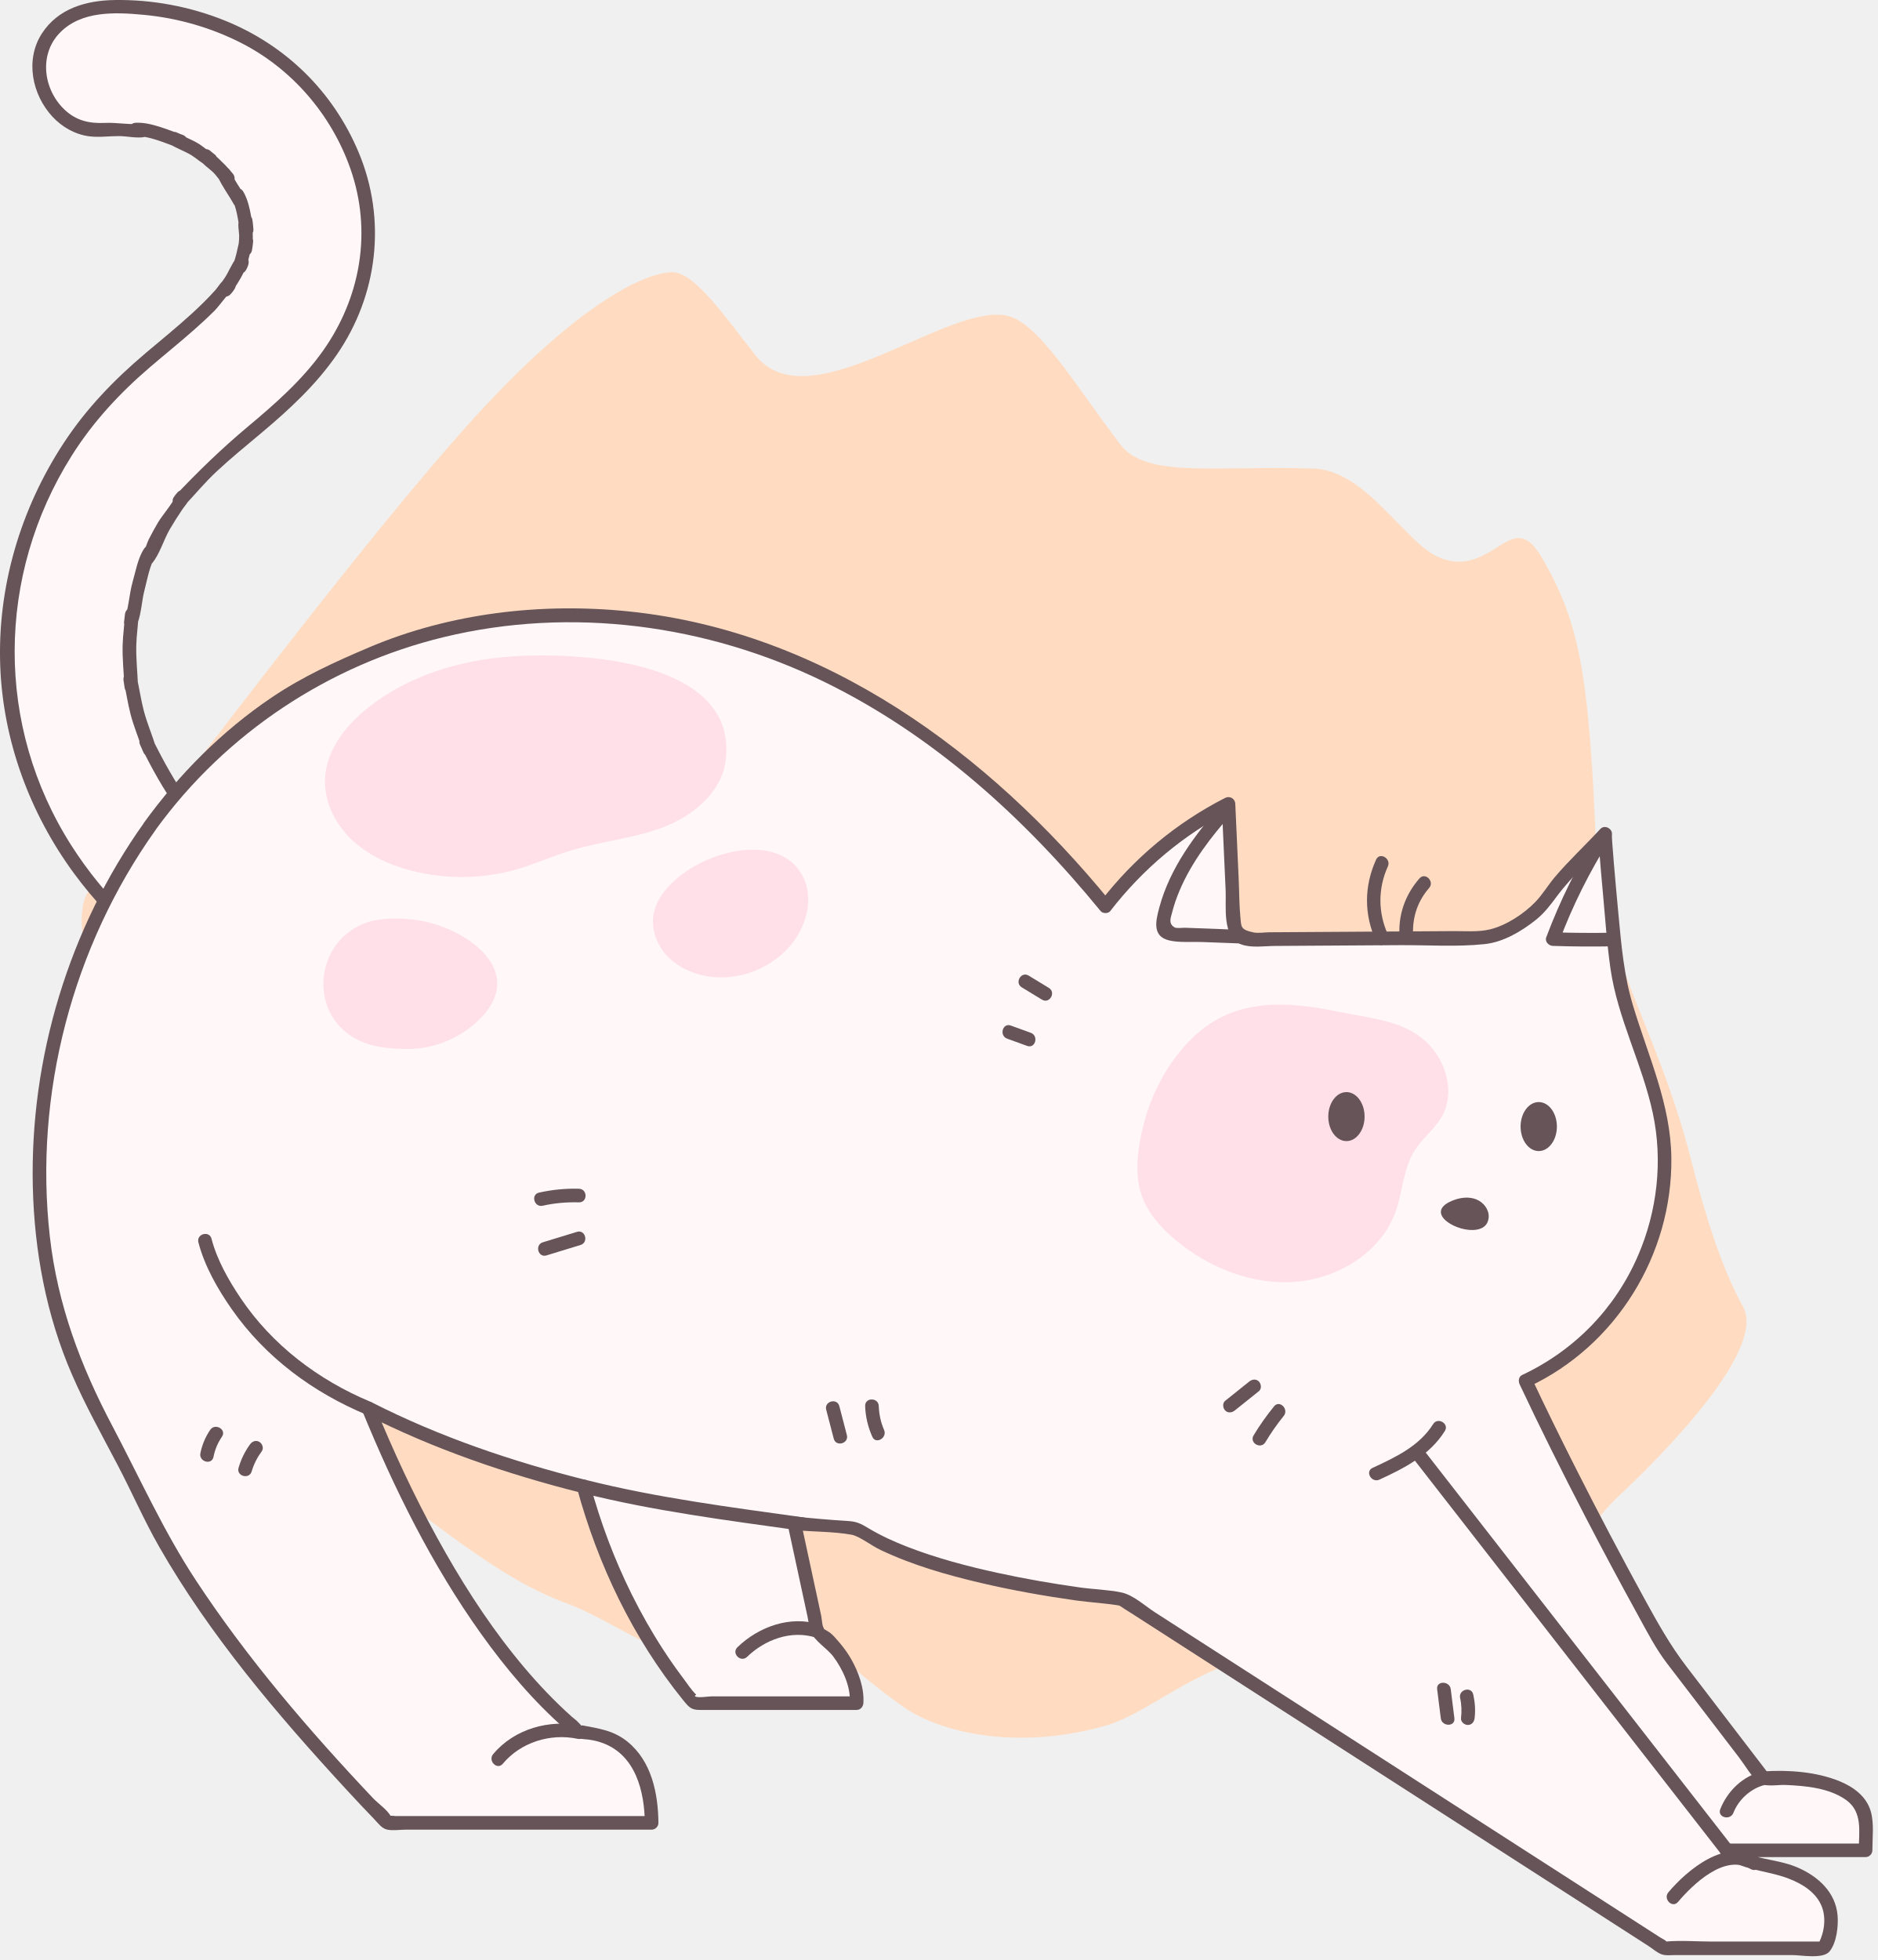
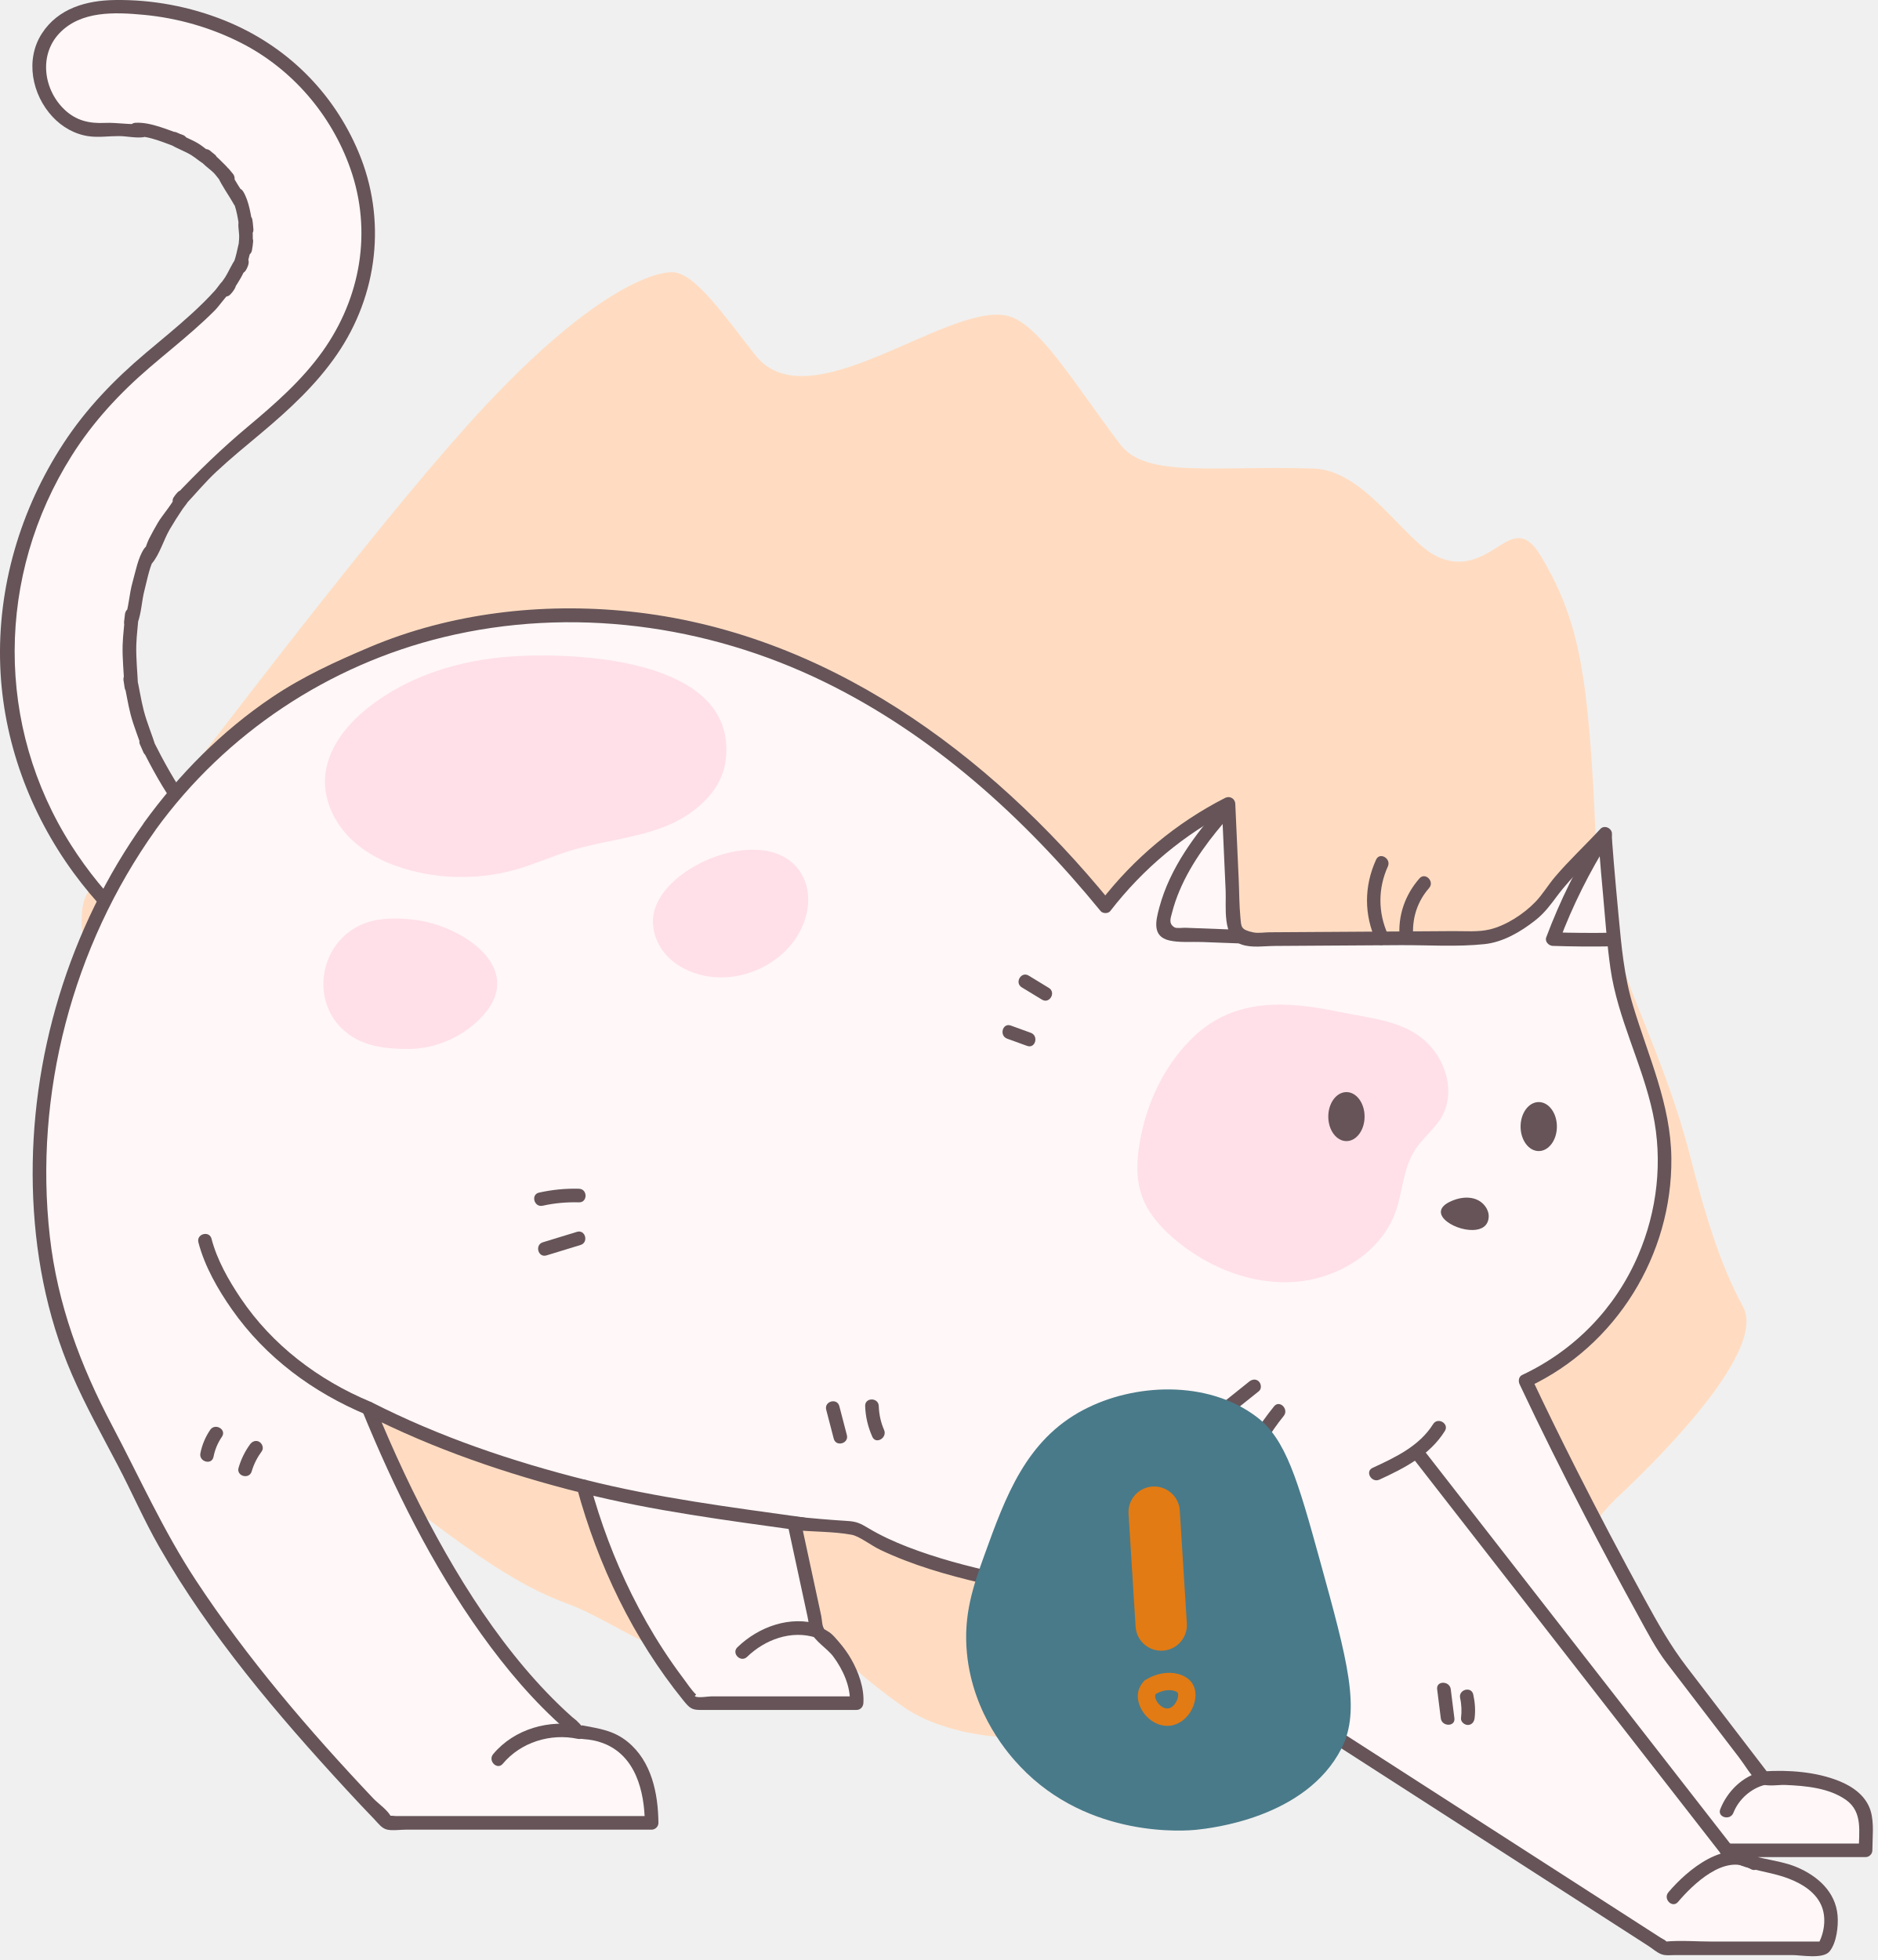
<svg xmlns="http://www.w3.org/2000/svg" width="138" height="144" viewBox="0 0 138 144" fill="none">
-   <g clip-path="url(#clip0_1479_3791)">
+   <g clip-path="url(#clip0_1848_1062)">
    <path d="M33.98 31.659C27.226 39.265 17.471 52.028 7.646 64.914C7.138 64.996 6.705 65.185 6.427 65.614C5.932 66.379 5.932 67.864 6.102 68.861C7.102 71.529 6.397 75.235 8.94 80.619C10.942 84.859 12.198 87.013 14.275 90.446C16.442 94.029 18.463 98.911 21.022 101.271C23.112 103.199 25.387 106.971 30.04 110.536C36.112 115.189 38.807 116.755 41.775 117.851C44.962 119.029 48.942 122.204 51.86 121.764C54.612 121.349 58.197 118.081 61.19 121.104C61.932 121.854 63.938 123.696 66.44 125.439C68.952 127.189 74.451 128.65 81.035 126.844C85.282 125.679 88.074 121.501 97.655 120.591C105.477 119.849 111.346 119.523 113.117 117.159C115.612 113.829 117.615 111.171 118.857 110.009C122.642 106.469 129.78 99.074 128.092 96.006C126.432 92.989 125.28 89.164 124.257 85.149C121.752 75.309 117.624 70.274 117.262 61.549C116.762 49.489 116.026 45.703 113.422 41.166C112.752 39.999 112.092 39.174 110.912 39.696C109.732 40.219 108.082 42.034 105.642 40.901C103.202 39.769 100.328 34.543 96.545 34.424C89.227 34.194 84.225 35.156 82.325 32.651C78.912 28.154 76.272 23.608 73.917 23.176C69.402 22.349 59.396 31.069 55.497 26.079C53.087 22.994 51.147 20.235 49.59 20.014C48.427 19.849 43.446 20.999 33.98 31.659Z" fill="#FFDCC1" />
    <path d="M19.308 63.936C18.736 63.628 18.174 63.302 17.63 62.948C17.378 62.784 17.132 62.616 16.888 62.442C16.752 62.346 16.238 61.932 16.742 62.348C17.248 62.768 16.71 62.32 16.608 62.238C15.564 61.386 14.596 60.438 13.718 59.416C13.532 59.2 13.36 58.906 13.146 58.722C13.228 58.792 13.756 59.554 13.304 58.918C13.218 58.796 13.128 58.676 13.042 58.552C12.64 57.98 12.262 57.39 11.912 56.784C11.588 56.222 11.286 55.646 11.008 55.058C10.944 54.922 10.886 54.784 10.822 54.65C10.604 54.204 10.98 55.036 10.98 55.036C10.888 54.658 10.684 54.284 10.556 53.916C10.11 52.632 9.814 51.326 9.586 49.988C9.498 49.478 9.646 50.406 9.644 50.408C9.668 50.28 9.61 50.072 9.598 49.94C9.566 49.576 9.54 49.212 9.526 48.848C9.496 48.118 9.504 47.388 9.546 46.658C9.564 46.346 9.588 46.034 9.62 45.722C9.636 45.566 9.656 45.412 9.672 45.256C9.724 44.742 9.618 45.676 9.618 45.676C9.89 45.074 9.89 44.18 10.056 43.528C10.222 42.87 10.418 42.22 10.642 41.578C10.744 41.288 10.82 40.77 11.026 40.552C11.03 40.548 10.658 41.37 10.876 40.906C10.964 40.718 11.048 40.526 11.136 40.336C11.742 39.058 12.474 37.864 13.286 36.706C13.746 36.05 12.73 37.37 13.446 36.506C13.646 36.264 13.85 36.028 14.06 35.796C14.53 35.276 15.028 34.782 15.54 34.304C17.49 32.486 19.654 30.908 21.562 29.042C23.81 26.84 25.716 24.176 26.566 21.112C27.426 18.016 27.192 14.562 25.984 11.594C24.476 7.89 21.872 4.786 18.308 2.888C14.978 1.116 11.134 0.286 7.368 0.548C5.024 0.71 2.754 2.502 2.868 5.048C2.97 7.346 4.854 9.722 7.368 9.548C8.048 9.5 8.73 9.484 9.412 9.514C9.728 9.528 10.04 9.568 10.356 9.582C10.892 9.608 9.916 9.528 9.942 9.52C10.118 9.454 10.544 9.622 10.718 9.656C11.334 9.78 11.944 9.94 12.54 10.136C12.688 10.186 12.836 10.24 12.984 10.29C13.736 10.538 12.884 10.266 12.78 10.186C13.042 10.392 13.466 10.504 13.764 10.664C14.04 10.81 14.31 10.966 14.574 11.132C14.81 11.28 15.202 11.678 15.476 11.746C15.436 11.736 14.834 11.194 15.176 11.528C15.286 11.636 15.414 11.732 15.53 11.836C15.828 12.108 16.114 12.394 16.382 12.696C16.482 12.808 16.574 12.928 16.674 13.038C17 13.394 16.434 12.74 16.43 12.72C16.474 12.944 16.806 13.268 16.93 13.468C17.114 13.766 17.284 14.072 17.44 14.386C17.494 14.492 17.552 14.708 17.636 14.792C17.488 14.644 17.324 13.958 17.526 14.548C17.728 15.138 17.924 15.776 18.046 16.416C18.072 16.558 18.08 16.718 18.122 16.856C18.118 16.844 18.05 15.906 18.046 16.398C18.042 16.792 18.09 17.186 18.078 17.582C18.072 17.764 17.972 18.742 18.072 18.016C18.172 17.29 18.008 18.262 17.964 18.438C17.882 18.774 17.766 19.098 17.666 19.43C17.448 20.142 18.062 18.638 17.608 19.538C17.33 20.088 17 20.6 16.658 21.112C16.204 21.792 17.206 20.48 16.67 21.102C16.42 21.392 16.172 21.682 15.91 21.962C15.042 22.888 14.09 23.736 13.124 24.558C11.114 26.272 9.006 27.892 7.284 29.91C5.078 32.492 3.454 35.296 2.232 38.46C0.072 44.056 -0.092 50.642 1.878 56.316C4.132 62.806 8.684 68.44 14.766 71.712C16.838 72.826 19.76 72.298 20.922 70.098C22.028 68.004 21.522 65.132 19.308 63.942V63.936Z" fill="#FFF7F8" />
    <path d="M19.562 63.504C18.598 62.978 17.662 62.41 16.79 61.742C16.32 61.382 15.824 62.128 16.184 62.528C16.3 62.656 16.468 62.768 16.602 62.88C17.094 63.284 17.806 62.586 17.31 62.172C15.902 60.998 14.756 59.688 13.5 58.37C13.052 57.9 12.37 58.598 12.792 59.078C12.888 59.186 12.97 59.306 13.052 59.424L13.916 58.92C12.84 57.452 12.008 55.902 11.192 54.282C11.12 54.14 10.922 54.018 10.76 54.034H10.756C10.474 54.064 10.136 54.336 10.274 54.668C10.362 54.878 10.454 55.086 10.548 55.292C10.782 55.81 11.626 55.442 11.462 54.906C11.182 53.994 10.804 53.128 10.562 52.198C10.348 51.376 10.236 50.534 10.04 49.708C9.888 49.064 8.992 49.358 9.076 49.974C9.102 50.164 9.134 50.354 9.162 50.544C9.246 51.102 10.168 50.968 10.144 50.412C10.102 49.4 9.99 48.408 10.016 47.392C10.036 46.628 10.156 45.87 10.186 45.108C10.212 44.446 9.268 44.492 9.186 45.108C9.16 45.298 9.14 45.49 9.118 45.68C9.048 46.28 9.916 46.298 10.1 45.812C10.4 45.02 10.408 44.152 10.624 43.336C10.83 42.558 11.006 41.48 11.458 40.808C11.17 40.64 10.882 40.472 10.594 40.304C10.524 40.466 10.45 40.628 10.38 40.79C10.178 41.26 10.762 41.872 11.166 41.396C11.736 40.724 12.028 39.652 12.478 38.884C12.774 38.378 13.09 37.884 13.418 37.398C13.562 37.184 13.828 36.922 13.89 36.652C14 36.18 13.414 35.794 13.054 36.166C12.942 36.282 12.84 36.42 12.752 36.554C12.616 36.762 12.692 37.134 12.932 37.238H12.936C13.138 37.328 13.378 37.336 13.542 37.162C14.332 36.326 15.052 35.448 15.896 34.66C16.96 33.666 18.088 32.748 19.202 31.814C21.254 30.092 23.22 28.28 24.748 26.062C27.776 21.672 28.426 16.116 26.35 11.178C24.476 6.722 20.998 3.316 16.52 1.51C13.962 0.48 11.186 -0.04 8.43 0.002C6.348 0.034 4.28 0.606 3.08 2.458C1.832 4.384 2.348 6.952 3.86 8.578C4.562 9.332 5.5 9.868 6.524 10.01C7.254 10.112 7.996 9.996 8.73 9.998C9.304 9.998 9.946 10.152 10.512 10.084C11.012 10.024 11.258 9.188 10.644 9.102C10.456 9.076 10.246 9.072 10.072 9.036C10.028 9.364 9.984 9.69 9.94 10.018C10.954 9.95 12.208 10.554 13.158 10.872C13.772 11.078 14.028 10.118 13.424 9.908C13.292 9.862 13.158 9.818 13.034 9.752C12.466 9.448 11.982 10.272 12.53 10.616C13.016 10.92 13.566 11.098 14.058 11.398C14.456 11.642 14.796 11.988 15.226 12.174C15.81 12.426 16.27 11.684 15.73 11.31C15.626 11.238 15.534 11.144 15.434 11.066C15.088 10.79 14.408 11.03 14.598 11.552C14.766 12.012 15.394 12.378 15.72 12.714C16.012 13.016 16.31 13.586 16.77 13.63C17.25 13.676 17.364 13.074 17.124 12.776C17.04 12.67 16.944 12.57 16.864 12.462C16.476 11.944 15.742 12.374 16 12.966C16.306 13.668 16.826 14.36 17.206 15.038L18.07 14.534C17.994 14.42 17.948 14.312 17.916 14.178C17.612 14.306 17.306 14.434 17.002 14.564C17.414 15.226 17.49 16.23 17.64 16.984C17.748 17.53 18.676 17.416 18.622 16.852C18.598 16.608 18.586 16.364 18.542 16.124C18.462 15.69 17.83 15.652 17.628 16.004C17.408 16.388 17.578 16.966 17.576 17.38C17.576 17.676 17.518 17.98 17.53 18.276C17.552 18.814 18.398 18.986 18.512 18.408C18.554 18.192 18.584 17.966 18.602 17.746C18.648 17.166 17.78 17.092 17.62 17.614C17.484 18.054 17.422 18.518 17.286 18.964C17.186 19.296 16.988 19.676 17.27 19.976C17.498 20.218 17.888 20.138 18.056 19.874C18.184 19.672 18.33 19.346 18.258 19.106C18.124 18.658 17.598 18.656 17.344 18.986C17.022 19.408 16.818 19.944 16.53 20.394C16.346 20.68 16.078 20.96 16.04 21.31C15.99 21.764 16.606 21.936 16.894 21.664C17.034 21.53 17.17 21.352 17.264 21.182C17.524 20.716 17.018 20.3 16.58 20.498C16.272 20.638 16.03 21.084 15.816 21.324C15.268 21.934 14.68 22.508 14.074 23.06C12.982 24.058 11.832 24.988 10.702 25.942C8.392 27.894 6.34 30.018 4.678 32.554C1.502 37.398 -0.2 43.14 0.018 48.94C0.224 54.42 2.184 59.728 5.42 64.142C6.924 66.194 8.686 68.048 10.686 69.62C12.388 70.956 14.448 72.6 16.69 72.76C19.014 72.926 21.138 71.548 21.78 69.288C22.41 67.074 21.572 64.672 19.56 63.504C19.002 63.18 18.498 64.044 19.056 64.368C20.95 65.468 21.502 67.932 20.492 69.84C19.452 71.804 16.892 72.218 15.02 71.276C11.028 69.268 7.634 65.86 5.248 62.122C-0.358 53.342 -0.274 42.288 5.264 33.488C6.828 31.004 8.774 28.904 10.996 26.998C12.08 26.068 13.194 25.174 14.264 24.228C14.784 23.77 15.294 23.3 15.782 22.81C16.128 22.462 16.79 21.494 17.084 21.36L16.4 20.676C16.344 20.776 16.268 20.876 16.186 20.956C16.47 21.074 16.756 21.192 17.04 21.31C17.006 21.62 17.078 21.362 17.192 21.208C17.372 20.968 17.532 20.69 17.686 20.432C17.864 20.13 17.996 19.77 18.208 19.492C17.904 19.452 17.598 19.412 17.294 19.372C17.224 19.14 17.308 19.19 17.194 19.372L17.98 19.27L17.972 19.262C18.014 19.424 18.058 19.586 18.1 19.748C18.22 19.144 18.402 18.474 18.586 17.882C18.258 17.838 17.932 17.794 17.604 17.75C17.594 17.882 17.574 18.016 17.548 18.146C17.876 18.19 18.202 18.234 18.53 18.278C18.522 18.08 18.564 17.878 18.572 17.682C18.58 17.516 18.578 17.352 18.574 17.186C18.562 16.99 18.554 16.792 18.552 16.594C18.576 16.36 18.556 16.334 18.492 16.512C18.188 16.472 17.882 16.432 17.578 16.392C17.606 16.544 17.608 16.702 17.624 16.854C17.952 16.81 18.278 16.766 18.606 16.722C18.438 15.884 18.328 14.804 17.866 14.062C17.564 13.578 16.824 13.892 16.952 14.448C17 14.658 17.088 14.866 17.206 15.044C17.56 15.576 18.388 15.106 18.07 14.54C17.692 13.866 17.168 13.166 16.864 12.468L16 12.972C16.132 13.15 16.278 13.316 16.416 13.488C16.534 13.204 16.652 12.918 16.77 12.634C17.12 12.668 16.996 12.69 16.81 12.428C16.676 12.24 16.484 12.064 16.322 11.902C16.18 11.758 16.034 11.618 15.884 11.484C15.838 11.442 15.46 11.014 15.562 11.29L14.726 11.776C14.892 11.908 15.048 12.056 15.224 12.176L15.728 11.312C15.302 11.128 14.958 10.776 14.56 10.536C14.068 10.24 13.516 10.056 13.032 9.754L12.528 10.618C12.728 10.724 12.944 10.8 13.158 10.876L13.424 9.912C12.378 9.562 11.056 8.948 9.94 9.022C9.41 9.058 9.222 9.888 9.808 10.004C9.996 10.042 10.19 10.042 10.38 10.07C10.424 9.742 10.468 9.416 10.512 9.088C9.616 9.196 8.622 8.988 7.708 9.03C6.57 9.082 5.612 8.872 4.756 8.068C3.2 6.606 2.84 4.054 4.36 2.448C5.94 0.778 8.442 0.892 10.55 1.088C13.044 1.32 15.508 2.024 17.74 3.164C21.47 5.07 24.352 8.428 25.744 12.378C27.368 16.988 26.51 21.892 23.694 25.832C22.174 27.958 20.206 29.678 18.214 31.346C16.284 32.96 14.556 34.638 12.832 36.462L13.438 36.384H13.434C13.494 36.61 13.554 36.838 13.614 37.066C13.658 37 13.706 36.936 13.76 36.88L12.924 36.394C12.826 36.812 11.92 37.862 11.612 38.386C11.374 38.79 11.148 39.202 10.936 39.62C10.786 39.914 10.65 40.466 10.454 40.696C10.716 40.898 10.978 41.1 11.24 41.302C11.31 41.14 11.384 40.978 11.454 40.816C11.708 40.234 10.958 39.766 10.59 40.312C10.138 40.984 9.966 41.982 9.746 42.752C9.484 43.672 9.47 44.662 9.132 45.554C9.46 45.598 9.786 45.642 10.114 45.686C10.136 45.496 10.156 45.304 10.182 45.114H9.182C9.152 45.876 9.032 46.632 9.012 47.398C8.986 48.414 9.098 49.408 9.14 50.418C9.468 50.374 9.794 50.33 10.122 50.286C10.094 50.096 10.062 49.906 10.036 49.716C9.714 49.804 9.394 49.894 9.072 49.982C9.268 50.808 9.38 51.648 9.594 52.472C9.834 53.402 10.214 54.268 10.494 55.18C10.798 55.052 11.104 54.924 11.408 54.794C11.35 54.666 11.29 54.538 11.236 54.408C11.076 54.618 10.914 54.83 10.754 55.04H10.758C10.614 54.958 10.47 54.874 10.326 54.792C11.142 56.412 11.972 57.962 13.05 59.43C13.424 59.94 14.282 59.462 13.914 58.926C13.784 58.738 13.648 58.548 13.496 58.376C13.26 58.612 13.024 58.848 12.788 59.084C14.042 60.4 15.192 61.712 16.598 62.886C16.834 62.65 17.07 62.414 17.306 62.178C17.172 62.068 17.004 61.956 16.888 61.826L16.282 62.612C17.154 63.28 18.09 63.848 19.054 64.374C19.62 64.682 20.124 63.818 19.558 63.51L19.562 63.504Z" fill="#665459" />
    <path d="M11.004 60.714C15.038 55.102 20.488 50.594 27.138 48.11C27.138 48.11 55.044 34.398 81.236 66.582C83.634 63.438 86.748 60.838 90.282 59.06C90.408 61.85 90.534 64.638 90.66 67.428C90.684 67.948 90.752 68.552 91.192 68.834C91.458 69.004 91.794 69.008 92.11 69.006C97.41 68.972 102.708 68.938 108.008 68.904C108.732 68.9 109.478 68.89 110.142 68.606C112.676 67.514 113.564 66.194 113.6 66.138C114.754 64.386 116.566 62.798 117.962 61.262C117.878 61.354 118.708 70.228 118.844 71.098C119.446 74.974 121.414 78.494 122.084 82.358C123.128 88.376 120.802 94.866 116.174 98.852C114.95 99.906 113.576 100.774 112.108 101.448C113.466 104.34 117.054 111.772 122.33 121.154L129.596 130.642C129.596 130.642 137.1 130.136 137.1 133.92V135.938H126.902C127.488 136.42 128.14 136.77 128.898 136.878C137.026 138.038 134.01 143.136 134.01 143.136H122.33L82.47 117.492C82.47 117.492 68.634 116.242 62.896 112.268C62.896 112.268 61.184 112.2 58.374 111.908L60.082 119.83C63.172 122.258 62.95 125.126 62.95 125.126H51.032C46.196 119.412 43.89 112.918 42.888 109.2C37.698 107.902 32.146 106.062 27.08 103.462C30.152 111 35.356 121.322 42.588 127.268C42.588 127.268 47.884 126.876 47.884 133.92H28.462C28.462 133.92 15.31 120.656 10.63 110.504C8.474 105.828 5.702 101.86 4.292 96.742C0.998 84.788 3.66 70.924 11.002 60.712L11.004 60.714Z" fill="#FFF7F8" />
    <path d="M11.436 60.966C16.604 53.838 24.196 48.844 32.622 46.806C41.976 44.544 51.918 45.88 60.538 50.078C68.56 53.984 75.27 60.072 80.882 66.936C81.038 67.128 81.436 67.136 81.59 66.936C84 63.818 87.024 61.288 90.534 59.494C90.284 59.35 90.032 59.206 89.782 59.062C89.878 61.186 89.974 63.312 90.07 65.436C90.124 66.614 89.788 68.866 91.226 69.388C91.974 69.658 92.92 69.502 93.7 69.498C94.628 69.492 95.554 69.486 96.482 69.48C98.602 69.466 100.722 69.452 102.84 69.44C104.902 69.426 107.044 69.58 109.096 69.364C110.464 69.22 111.768 68.45 112.832 67.61C113.494 67.088 113.92 66.51 114.414 65.846C115.562 64.31 117.018 63.026 118.314 61.62C118.036 61.458 117.756 61.296 117.478 61.134C117.344 61.56 117.502 62.178 117.534 62.606C117.614 63.632 117.706 64.658 117.8 65.684C117.966 67.5 118.088 69.332 118.346 71.138C118.872 74.826 120.69 78.172 121.464 81.798C122.21 85.286 121.786 88.988 120.372 92.256C118.686 96.154 115.692 99.218 111.854 101.022C111.594 101.144 111.568 101.48 111.674 101.706C113.204 104.958 114.812 108.174 116.468 111.366C117.744 113.824 119.048 116.266 120.384 118.692C121.05 119.904 121.666 121.11 122.504 122.206C124.266 124.508 126.03 126.81 127.792 129.112C128.224 129.676 128.638 130.41 129.16 130.898C129.634 131.34 130.568 131.116 131.186 131.14C132.666 131.198 134.432 131.356 135.674 132.25C136.916 133.144 136.598 134.626 136.598 135.946L137.098 135.446H126.9C126.506 135.446 126.188 136.022 126.546 136.3C128.022 137.448 129.742 137.372 131.43 138.014C132.446 138.4 133.492 139.042 133.892 140.108C134.222 140.99 134.048 142.088 133.578 142.894C133.722 142.812 133.866 142.728 134.01 142.646H125.84C124.71 142.646 123.526 142.544 122.4 142.646C122.346 142.65 122.658 142.838 122.47 142.642C122.358 142.524 122.156 142.44 122.02 142.352C117.792 139.632 113.564 136.912 109.336 134.192C103.32 130.322 97.304 126.452 91.29 122.582C89.146 121.204 87.004 119.824 84.86 118.446C84.134 117.978 83.274 117.176 82.414 116.998C81.422 116.79 80.358 116.77 79.354 116.628C77.33 116.344 75.312 115.994 73.314 115.558C71.07 115.068 68.834 114.478 66.69 113.648C65.7 113.264 64.73 112.822 63.818 112.276C63.198 111.904 62.938 111.784 62.246 111.742C60.952 111.664 59.662 111.548 58.374 111.416C58.03 111.38 57.83 111.762 57.892 112.048C58.376 114.288 58.858 116.528 59.342 118.768C59.418 119.118 59.45 119.536 59.58 119.872C59.85 120.568 60.78 121.092 61.24 121.71C61.94 122.65 62.53 123.924 62.452 125.132C62.618 124.966 62.786 124.798 62.952 124.632H52.274C52.034 124.632 51.298 124.764 51.088 124.632C50.996 124.574 51.192 124.534 51.152 124.496C50.802 124.16 50.506 123.696 50.22 123.316C49.69 122.614 49.186 121.892 48.708 121.154C47.87 119.862 47.112 118.52 46.426 117.142C45.144 114.562 44.13 111.854 43.372 109.074C43.328 108.908 43.19 108.768 43.022 108.724C37.616 107.362 32.31 105.568 27.334 103.036C26.99 102.862 26.42 103.162 26.6 103.6C28.952 109.35 31.738 114.982 35.36 120.046C37.176 122.584 39.204 124.994 41.558 127.052C42.042 127.476 42.31 127.734 42.91 127.774C43.382 127.806 43.844 127.892 44.288 128.058C46.708 128.952 47.36 131.594 47.388 133.926C47.554 133.76 47.722 133.592 47.888 133.426H29.114C28.978 133.426 28.68 133.366 28.562 133.426C28.424 133.496 28.824 133.702 28.738 133.49C28.55 133.028 27.774 132.492 27.434 132.132C22.706 127.132 18.17 121.844 14.384 116.088C12.014 112.484 10.256 108.552 8.246 104.746C5.912 100.328 4.226 95.838 3.662 90.848C2.48 80.382 5.328 69.538 11.438 60.97C11.812 60.446 10.946 59.946 10.574 60.466C5.076 68.178 2.186 77.728 2.412 87.192C2.524 91.91 3.398 96.628 5.28 100.968C6.274 103.264 7.498 105.448 8.658 107.66C9.696 109.64 10.584 111.694 11.694 113.636C15.41 120.132 20.372 125.964 25.428 131.45C26.114 132.196 26.808 132.934 27.512 133.664C27.796 133.958 28.054 134.34 28.466 134.424C28.878 134.508 29.398 134.424 29.812 134.424H47.886C48.154 134.424 48.39 134.194 48.386 133.924C48.362 131.756 47.888 129.406 46.122 127.968C45.096 127.134 44.056 127.004 42.824 126.768C42.76 126.756 42.65 126.798 42.592 126.77C42.898 126.912 42.476 126.518 42.488 126.536C42.386 126.402 42.156 126.248 42.04 126.144C41.704 125.844 41.374 125.536 41.05 125.222C39.872 124.078 38.778 122.85 37.754 121.568C35.62 118.9 33.786 115.994 32.14 113.002C30.42 109.876 28.912 106.636 27.562 103.334C27.318 103.522 27.072 103.71 26.828 103.898C31.88 106.47 37.266 108.304 42.754 109.686C42.638 109.57 42.522 109.454 42.404 109.336C43.938 114.97 46.524 120.372 50.21 124.918C50.648 125.458 50.816 125.628 51.44 125.628H62.948C63.232 125.628 63.43 125.398 63.448 125.128C63.52 124.018 63.086 122.828 62.546 121.884C62.292 121.44 61.986 121.024 61.652 120.636C61.446 120.396 61.226 120.126 60.974 119.938C60.926 119.902 60.558 119.684 60.558 119.684C60.41 119.464 60.402 118.958 60.348 118.706C59.85 116.396 59.352 114.088 58.854 111.778C58.694 111.988 58.532 112.2 58.372 112.41C59.746 112.55 61.222 112.508 62.58 112.756C63.156 112.86 63.982 113.53 64.724 113.882C67.06 114.988 69.572 115.71 72.082 116.298C74.394 116.84 76.736 117.254 79.086 117.586C80.202 117.742 81.36 117.788 82.464 117.996C82.07 117.922 82.264 117.94 82.45 118.078C82.662 118.236 82.902 118.368 83.124 118.512C83.972 119.058 84.82 119.602 85.668 120.148C88.486 121.962 91.306 123.776 94.124 125.588C101.02 130.024 107.914 134.46 114.81 138.896C116.92 140.254 119.03 141.61 121.138 142.968C121.428 143.154 121.75 143.444 122.074 143.57C122.398 143.696 122.782 143.638 123.12 143.638H131.716C132.378 143.638 133.976 143.956 134.454 143.364C134.97 142.728 135.104 141.506 135.04 140.736C134.894 138.988 133.562 137.816 132.024 137.172C130.486 136.528 128.606 136.638 127.252 135.586C127.134 135.87 127.016 136.156 126.898 136.44H137.096C137.366 136.44 137.596 136.21 137.596 135.94C137.596 135.014 137.738 133.952 137.47 133.052C137.146 131.962 136.186 131.272 135.178 130.862C133.464 130.166 131.428 130.024 129.592 130.142L130.024 130.39C127.996 127.742 125.968 125.092 123.938 122.444C122.74 120.88 121.836 119.264 120.88 117.52C119.156 114.372 117.482 111.196 115.862 107.994C114.722 105.742 113.608 103.478 112.534 101.194C112.474 101.422 112.414 101.65 112.354 101.878C118.776 98.858 122.896 92.184 122.824 85.086C122.784 81.138 121.13 77.612 120.012 73.9C119.344 71.688 119.158 69.544 118.942 67.244C118.822 65.97 118.706 64.694 118.598 63.418C118.556 62.926 118.516 62.434 118.482 61.942C118.472 61.79 118.46 61.638 118.454 61.484C118.45 61.388 118.494 61.212 118.438 61.392C118.588 60.92 117.938 60.54 117.602 60.906C116.506 62.096 115.314 63.198 114.268 64.43C113.762 65.026 113.366 65.712 112.824 66.272C111.968 67.156 110.684 67.992 109.49 68.282C108.634 68.49 107.688 68.402 106.81 68.408C105.882 68.414 104.956 68.42 104.028 68.426C100.452 68.448 96.874 68.472 93.298 68.494C92.922 68.496 92.468 68.578 92.106 68.502C91.162 68.304 91.222 68.092 91.156 67.424C91.066 66.502 91.072 65.562 91.03 64.634C90.946 62.774 90.862 60.916 90.778 59.056C90.76 58.666 90.37 58.448 90.026 58.624C86.448 60.452 83.336 63.044 80.88 66.224H81.588C72.648 55.29 60.61 46.41 46.222 44.922C39.816 44.26 33.096 45.03 27.142 47.554C24.65 48.61 22.24 49.71 19.984 51.23C16.306 53.708 13.168 56.872 10.57 60.458C10.192 60.98 11.058 61.48 11.434 60.962L11.436 60.966Z" fill="#665459" />
    <path d="M127.252 135.586C124.7 132.308 122.148 129.032 119.596 125.754C115.526 120.526 111.456 115.3 107.384 110.072C106.446 108.866 105.506 107.662 104.568 106.456C104.174 105.948 103.47 106.662 103.86 107.164C106.412 110.442 108.964 113.718 111.516 116.996C115.586 122.224 119.656 127.45 123.728 132.678C124.666 133.884 125.606 135.088 126.544 136.294C126.938 136.802 127.642 136.088 127.252 135.586Z" fill="#665459" />
    <path d="M14.58 91.276C15.036 93.032 16.01 94.728 17.04 96.198C19.512 99.726 22.992 102.298 26.948 103.946C27.542 104.194 27.8 103.226 27.214 102.982C23.396 101.39 20.004 98.822 17.684 95.374C16.796 94.054 15.948 92.564 15.544 91.01C15.382 90.388 14.418 90.652 14.58 91.276Z" fill="#665459" />
    <path d="M42.756 109.684C47.996 111.008 53.446 111.7 58.786 112.448C59.416 112.536 59.688 111.572 59.052 111.484C53.71 110.736 48.262 110.044 43.022 108.72C42.398 108.562 42.132 109.526 42.756 109.684Z" fill="#665459" />
    <path d="M42.722 126.788C40.378 126.29 37.79 127.02 36.242 128.874C35.832 129.364 36.536 130.076 36.95 129.582C38.268 128.004 40.446 127.324 42.458 127.752C43.086 127.886 43.354 126.922 42.724 126.788H42.722Z" fill="#665459" />
    <path d="M60.214 119.35C58.076 118.664 55.744 119.52 54.192 121.022C53.728 121.47 54.436 122.178 54.9 121.73C56.206 120.464 58.148 119.736 59.95 120.314C60.564 120.512 60.828 119.546 60.216 119.35H60.214Z" fill="#665459" />
    <path d="M129.148 136.448C126.812 135.014 124.002 137.374 122.606 139.026C122.192 139.514 122.896 140.226 123.314 139.734C124.38 138.474 126.75 136.148 128.644 137.312C129.194 137.65 129.696 136.786 129.148 136.448Z" fill="#665459" />
    <path d="M129.462 130.162C128.06 130.492 126.932 131.61 126.418 132.922C126.184 133.522 127.15 133.782 127.382 133.188C127.77 132.198 128.682 131.374 129.728 131.128C130.354 130.98 130.09 130.016 129.462 130.164V130.162Z" fill="#665459" />
    <path d="M98.444 74.352C94.56 73.532 90.734 73.296 87.706 76.184C87.61 76.276 87.516 76.368 87.424 76.462C85.432 78.498 84.232 81.174 83.758 83.928C83.532 85.236 83.468 86.608 83.914 87.864C84.374 89.16 85.344 90.236 86.424 91.132C88.836 93.138 92.016 94.422 95.2 94.174C98.384 93.926 101.482 91.97 102.538 89.08C103.092 87.566 103.102 85.856 103.982 84.49C104.538 83.628 105.404 82.974 105.924 82.092C107.012 80.246 106.256 77.754 104.594 76.356C102.906 74.938 100.578 74.8 98.466 74.352C98.46 74.352 98.452 74.35 98.446 74.348L98.444 74.352Z" fill="#FFE0E8" />
    <path d="M98.946 83.836C99.683 83.836 100.28 83.03 100.28 82.036C100.28 81.042 99.683 80.236 98.946 80.236C98.209 80.236 97.612 81.042 97.612 82.036C97.612 83.03 98.209 83.836 98.946 83.836Z" fill="#665459" />
    <path d="M113.078 84.568C113.815 84.568 114.412 83.762 114.412 82.768C114.412 81.774 113.815 80.968 113.078 80.968C112.341 80.968 111.744 81.774 111.744 82.768C111.744 83.762 112.341 84.568 113.078 84.568Z" fill="#665459" />
    <path d="M108.252 90.368C108.862 90.35 109.36 90.082 109.4 89.42C109.432 88.858 109.02 88.334 108.5 88.122C107.98 87.91 107.38 87.97 106.852 88.164C104.618 88.984 106.766 90.416 108.252 90.368Z" fill="#665459" />
    <path d="M89.79 59.078C87.83 61.3 85.978 63.764 85.196 66.67C84.926 67.67 84.656 68.804 85.936 69.096C86.68 69.266 87.54 69.18 88.298 69.208C89.226 69.242 90.152 69.278 91.08 69.312C91.724 69.336 91.722 68.336 91.08 68.312C89.756 68.262 88.432 68.212 87.106 68.162C86.926 68.156 86.462 68.222 86.312 68.132C85.852 67.856 86.03 67.452 86.12 67.096C86.264 66.528 86.452 65.974 86.682 65.434C87.574 63.322 88.994 61.492 90.5 59.786C90.924 59.304 90.22 58.596 89.792 59.078H89.79Z" fill="#665459" />
    <path d="M117.438 61.178C115.906 63.606 114.64 66.174 113.63 68.862C113.51 69.18 113.814 69.484 114.112 69.494C115.546 69.542 116.978 69.554 118.412 69.528C119.054 69.516 119.056 68.516 118.412 68.528C116.978 68.552 115.546 68.542 114.112 68.494L114.594 69.126C115.574 66.52 116.816 64.036 118.302 61.682C118.646 61.136 117.782 60.634 117.438 61.178Z" fill="#665459" />
    <path d="M102 68.67C101.262 67.066 101.258 65.268 101.99 63.66C102.254 63.078 101.394 62.57 101.126 63.156C100.232 65.12 100.234 67.214 101.136 69.176C101.404 69.76 102.266 69.252 102 68.672V68.67Z" fill="#665459" />
    <path d="M103.86 68.9C103.74 67.546 104.12 66.272 105.02 65.244C105.442 64.762 104.738 64.052 104.312 64.536C103.246 65.754 102.714 67.28 102.858 68.9C102.914 69.536 103.916 69.542 103.858 68.9H103.86Z" fill="#665459" />
    <path d="M105.316 104.63C104.302 106.246 102.544 107.07 100.87 107.842C100.286 108.112 100.794 108.974 101.374 108.706C103.224 107.854 105.064 106.912 106.178 105.136C106.52 104.59 105.656 104.086 105.314 104.632L105.316 104.63Z" fill="#665459" />
    <path d="M48.794 49.518C45.148 48.11 40.234 48.05 37.584 48.23C33.806 48.486 30.014 49.638 27.05 51.992C25.412 53.292 23.988 55.1 23.886 57.19C23.806 58.856 24.602 60.488 25.8 61.648C26.998 62.806 28.566 63.526 30.178 63.952C32.744 64.628 35.494 64.592 38.042 63.848C39.368 63.46 40.634 62.888 41.956 62.484C44.194 61.8 46.574 61.606 48.76 60.768C50.946 59.93 53.028 58.208 53.324 55.886C53.746 52.57 51.662 50.626 48.794 49.52V49.518Z" fill="#FFE0E8" />
    <path d="M30.794 67.624C34.198 68.168 38.846 71.32 35.226 74.896C33.86 76.244 31.946 77.058 30.046 77.064C28.73 77.068 27.368 76.966 26.206 76.35C22.55 74.414 23.16 69.064 26.972 67.772C27.944 67.442 29.354 67.394 30.794 67.624Z" fill="#FFE0E8" />
    <path d="M55.122 62.432C56.82 62.38 58.348 62.974 59.064 64.524C59.722 65.95 59.336 67.692 58.448 68.988C57.012 71.08 54.276 72.192 51.788 71.69C50.692 71.47 49.636 70.946 48.906 70.102C48.176 69.258 47.806 68.072 48.068 66.986C48.644 64.6 52.144 62.524 55.12 62.432H55.122Z" fill="#FFE0E8" />
    <path d="M42.546 87.336C41.556 87.308 40.58 87.406 39.614 87.62C38.986 87.76 39.252 88.724 39.88 88.584C40.762 88.388 41.644 88.31 42.548 88.336C43.192 88.354 43.192 87.354 42.548 87.336H42.546Z" fill="#665459" />
    <path d="M42.398 90.504C41.564 90.76 40.73 91.014 39.894 91.27C39.28 91.458 39.542 92.424 40.16 92.234C40.994 91.978 41.828 91.724 42.664 91.468C43.278 91.28 43.016 90.314 42.398 90.504Z" fill="#665459" />
    <path d="M77.078 72.58C76.582 72.278 76.088 71.978 75.592 71.676C75.04 71.34 74.538 72.206 75.088 72.54C75.584 72.842 76.078 73.142 76.574 73.444C77.126 73.78 77.628 72.914 77.078 72.58Z" fill="#665459" />
    <path d="M75.748 75.878C75.258 75.7 74.77 75.524 74.28 75.346C73.674 75.126 73.412 76.092 74.014 76.31C74.504 76.488 74.992 76.664 75.482 76.842C76.088 77.062 76.35 76.096 75.748 75.878Z" fill="#665459" />
    <path d="M91.806 101.5C91.216 101.972 90.624 102.446 90.034 102.918C89.822 103.088 89.86 103.448 90.034 103.626C90.24 103.836 90.532 103.794 90.742 103.626C91.332 103.154 91.924 102.68 92.514 102.208C92.726 102.038 92.688 101.678 92.514 101.5C92.308 101.29 92.016 101.332 91.806 101.5Z" fill="#665459" />
    <path d="M93.628 103.324C93.078 104 92.572 104.708 92.124 105.456C91.792 106.008 92.656 106.512 92.988 105.96C93.394 105.286 93.84 104.64 94.336 104.03C94.738 103.536 94.036 102.824 93.628 103.322V103.324Z" fill="#665459" />
    <path d="M105.612 124.106C105.702 124.818 105.792 125.528 105.88 126.24C105.96 126.87 106.96 126.878 106.88 126.24C106.79 125.528 106.7 124.818 106.612 124.106C106.532 123.476 105.532 123.468 105.612 124.106Z" fill="#665459" />
    <path d="M107.302 124.758C107.41 125.248 107.424 125.736 107.366 126.232C107.334 126.5 107.618 126.732 107.866 126.732C108.162 126.732 108.334 126.502 108.366 126.232C108.436 125.646 108.394 125.066 108.266 124.492C108.126 123.864 107.162 124.13 107.302 124.758Z" fill="#665459" />
    <path d="M15.448 105.05C15.094 105.568 14.85 106.152 14.726 106.768C14.602 107.396 15.564 107.666 15.69 107.034C15.798 106.492 15.998 106.012 16.31 105.556C16.674 105.022 15.808 104.522 15.446 105.052L15.448 105.05Z" fill="#665459" />
    <path d="M18.376 106.114C17.994 106.636 17.714 107.218 17.532 107.836C17.35 108.454 18.314 108.718 18.496 108.102C18.656 107.56 18.906 107.074 19.24 106.618C19.4 106.398 19.276 106.062 19.06 105.934C18.808 105.784 18.534 105.896 18.376 106.114Z" fill="#665459" />
    <path d="M60.716 103.572C60.9 104.282 61.084 104.99 61.27 105.7C61.432 106.322 62.396 106.058 62.234 105.434C62.05 104.724 61.866 104.016 61.68 103.306C61.518 102.684 60.554 102.948 60.716 103.572Z" fill="#665459" />
    <path d="M63.578 103.3C63.604 104.092 63.784 104.834 64.104 105.558C64.362 106.146 65.224 105.638 64.968 105.054C64.724 104.498 64.6 103.906 64.578 103.3C64.556 102.658 63.556 102.656 63.578 103.3Z" fill="#665459" />
+     <path d="M79.624 103.579C75.396 105.806 73.894 109.958 72.357 114.209C71.525 116.51 70.783 118.63 71.058 121.467C71.5 126.018 74.217 128.984 74.953 129.764C80.03 135.148 87.247 134.504 87.932 134.43C88.955 134.321 95.957 133.578 98.576 128.468C100.026 125.636 99.025 121.999 97.019 114.727C95.37 108.748 94.5 105.723 92.347 104.097C88.725 101.363 83.328 101.629 79.628 103.579H79.624Z" fill="#497A89" />
+     <path d="M85.334 121.277C84.345 121.277 83.515 120.508 83.453 119.51L82.934 111.213C82.87 110.174 83.659 109.279 84.7 109.215C85.738 109.149 86.636 109.939 86.7 110.979L87.219 119.276C87.283 120.314 86.494 121.209 85.453 121.273C85.413 121.275 85.374 121.277 85.334 121.277Z" fill="#E27B14" />
+     <path d="M85.776 126.796C85.232 126.796 84.691 126.551 84.264 126.107C83.785 125.605 83.542 124.94 83.632 124.373C83.679 124.073 83.817 123.793 84.04 123.54L84.102 123.47L84.181 123.421C84.945 122.948 85.815 122.786 86.568 122.982C87.07 123.112 87.46 123.389 87.67 123.762C87.945 124.252 87.911 124.953 87.585 125.588C87.238 126.265 86.638 126.712 85.978 126.787C85.91 126.794 85.842 126.798 85.774 126.798L85.776 126.796ZM84.945 124.448C84.917 124.492 84.898 124.533 84.893 124.571C84.87 124.716 84.964 124.995 85.187 125.225C85.283 125.325 85.538 125.553 85.836 125.519C86.111 125.487 86.334 125.232 86.451 125.004C86.606 124.705 86.596 124.45 86.557 124.381C86.534 124.339 86.432 124.26 86.249 124.213C85.864 124.113 85.383 124.202 84.944 124.448H84.945Z" fill="#E27B14" />
  </g>
  <defs>
-     <clipPath id="clip0_1479_3791">
+     <clipPath id="clip0_1848_1062">
      <rect width="137.636" height="143.724" fill="white" />
    </clipPath>
  </defs>
</svg>
